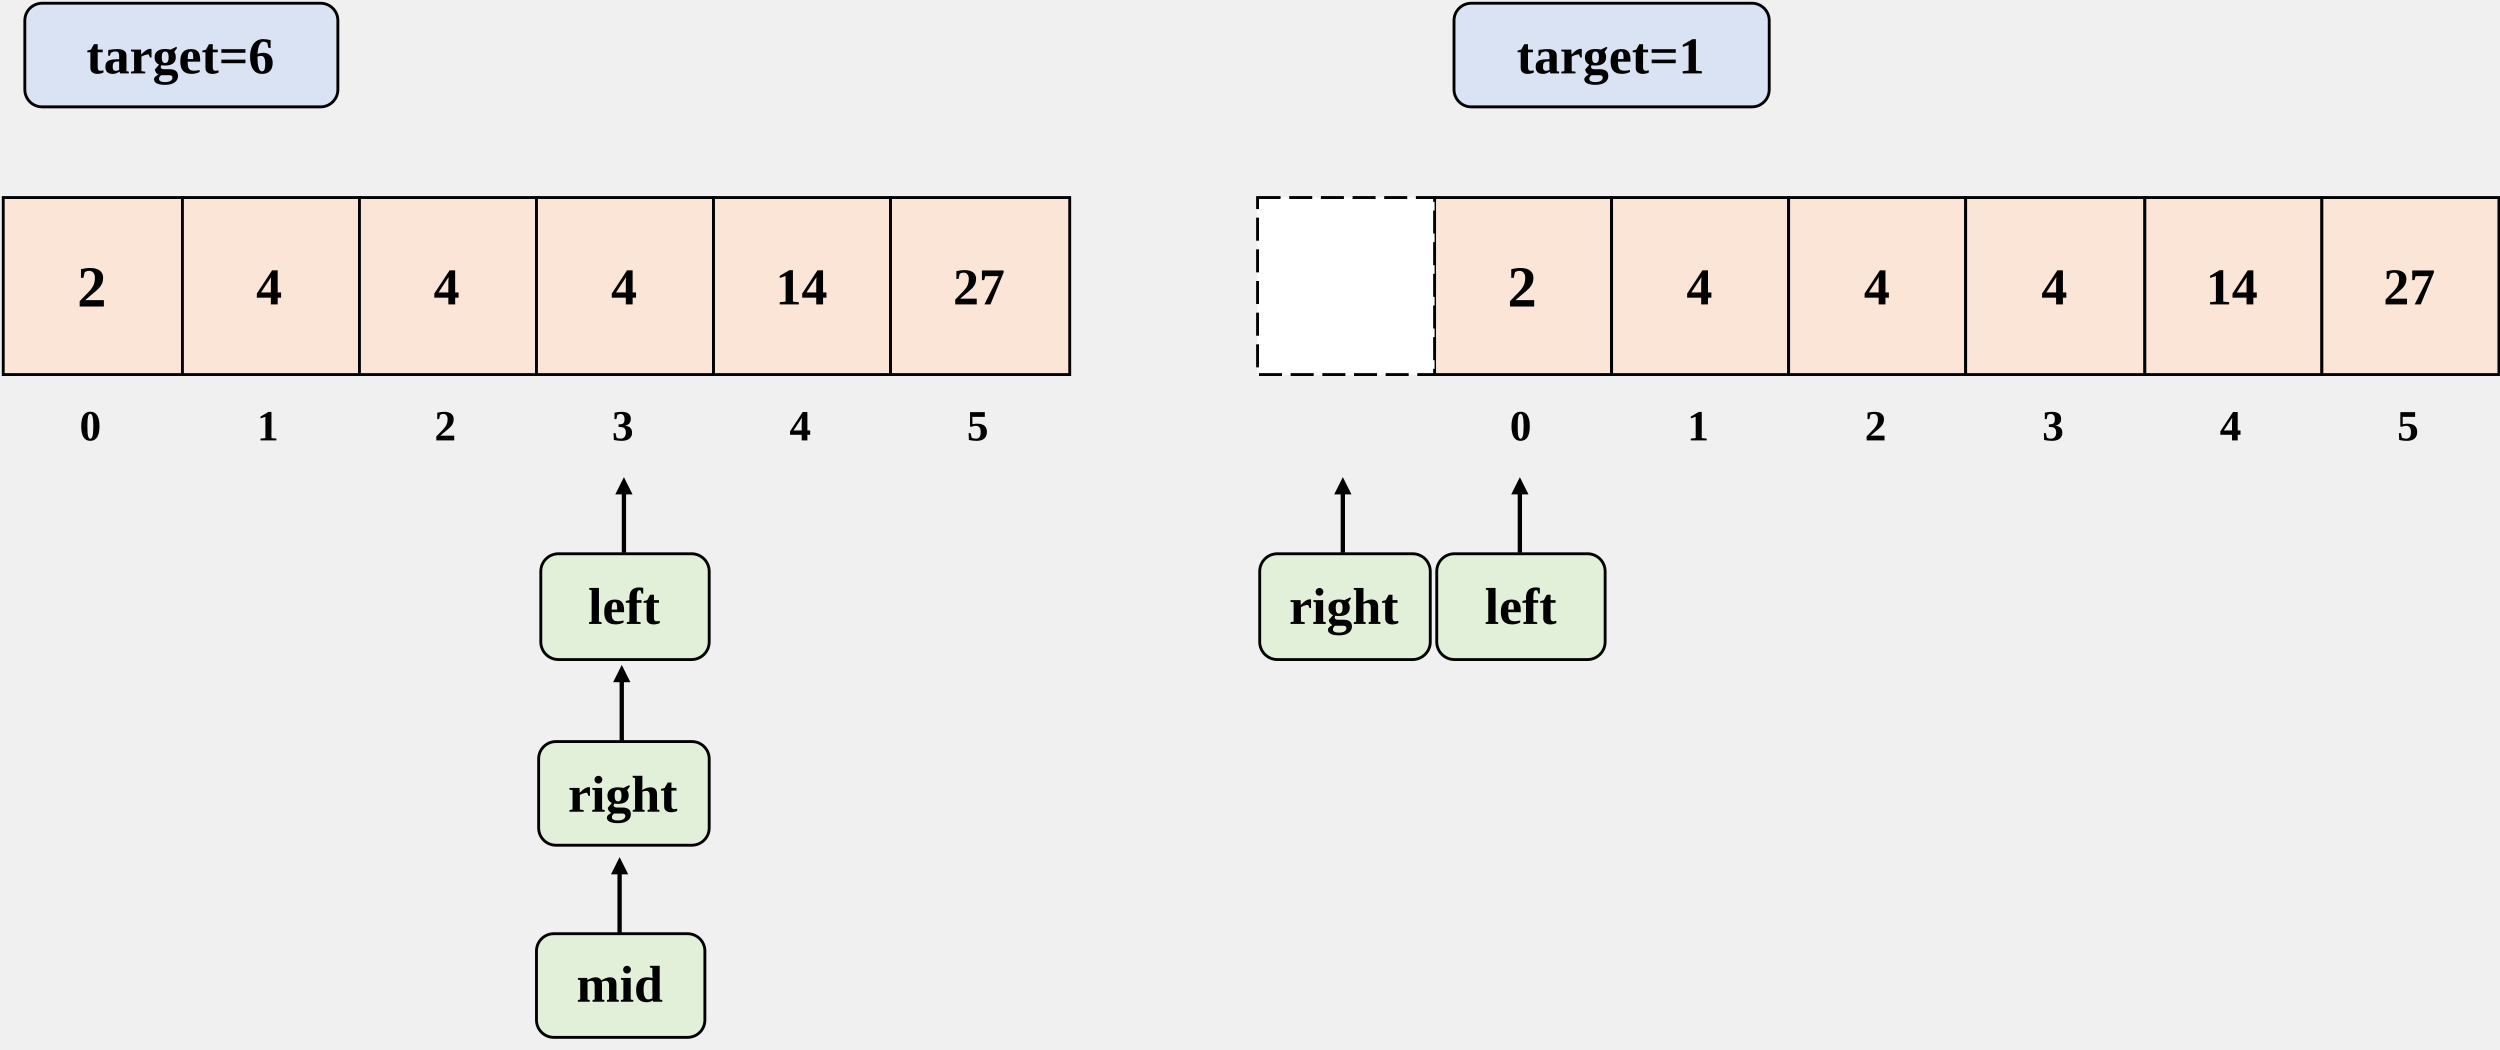
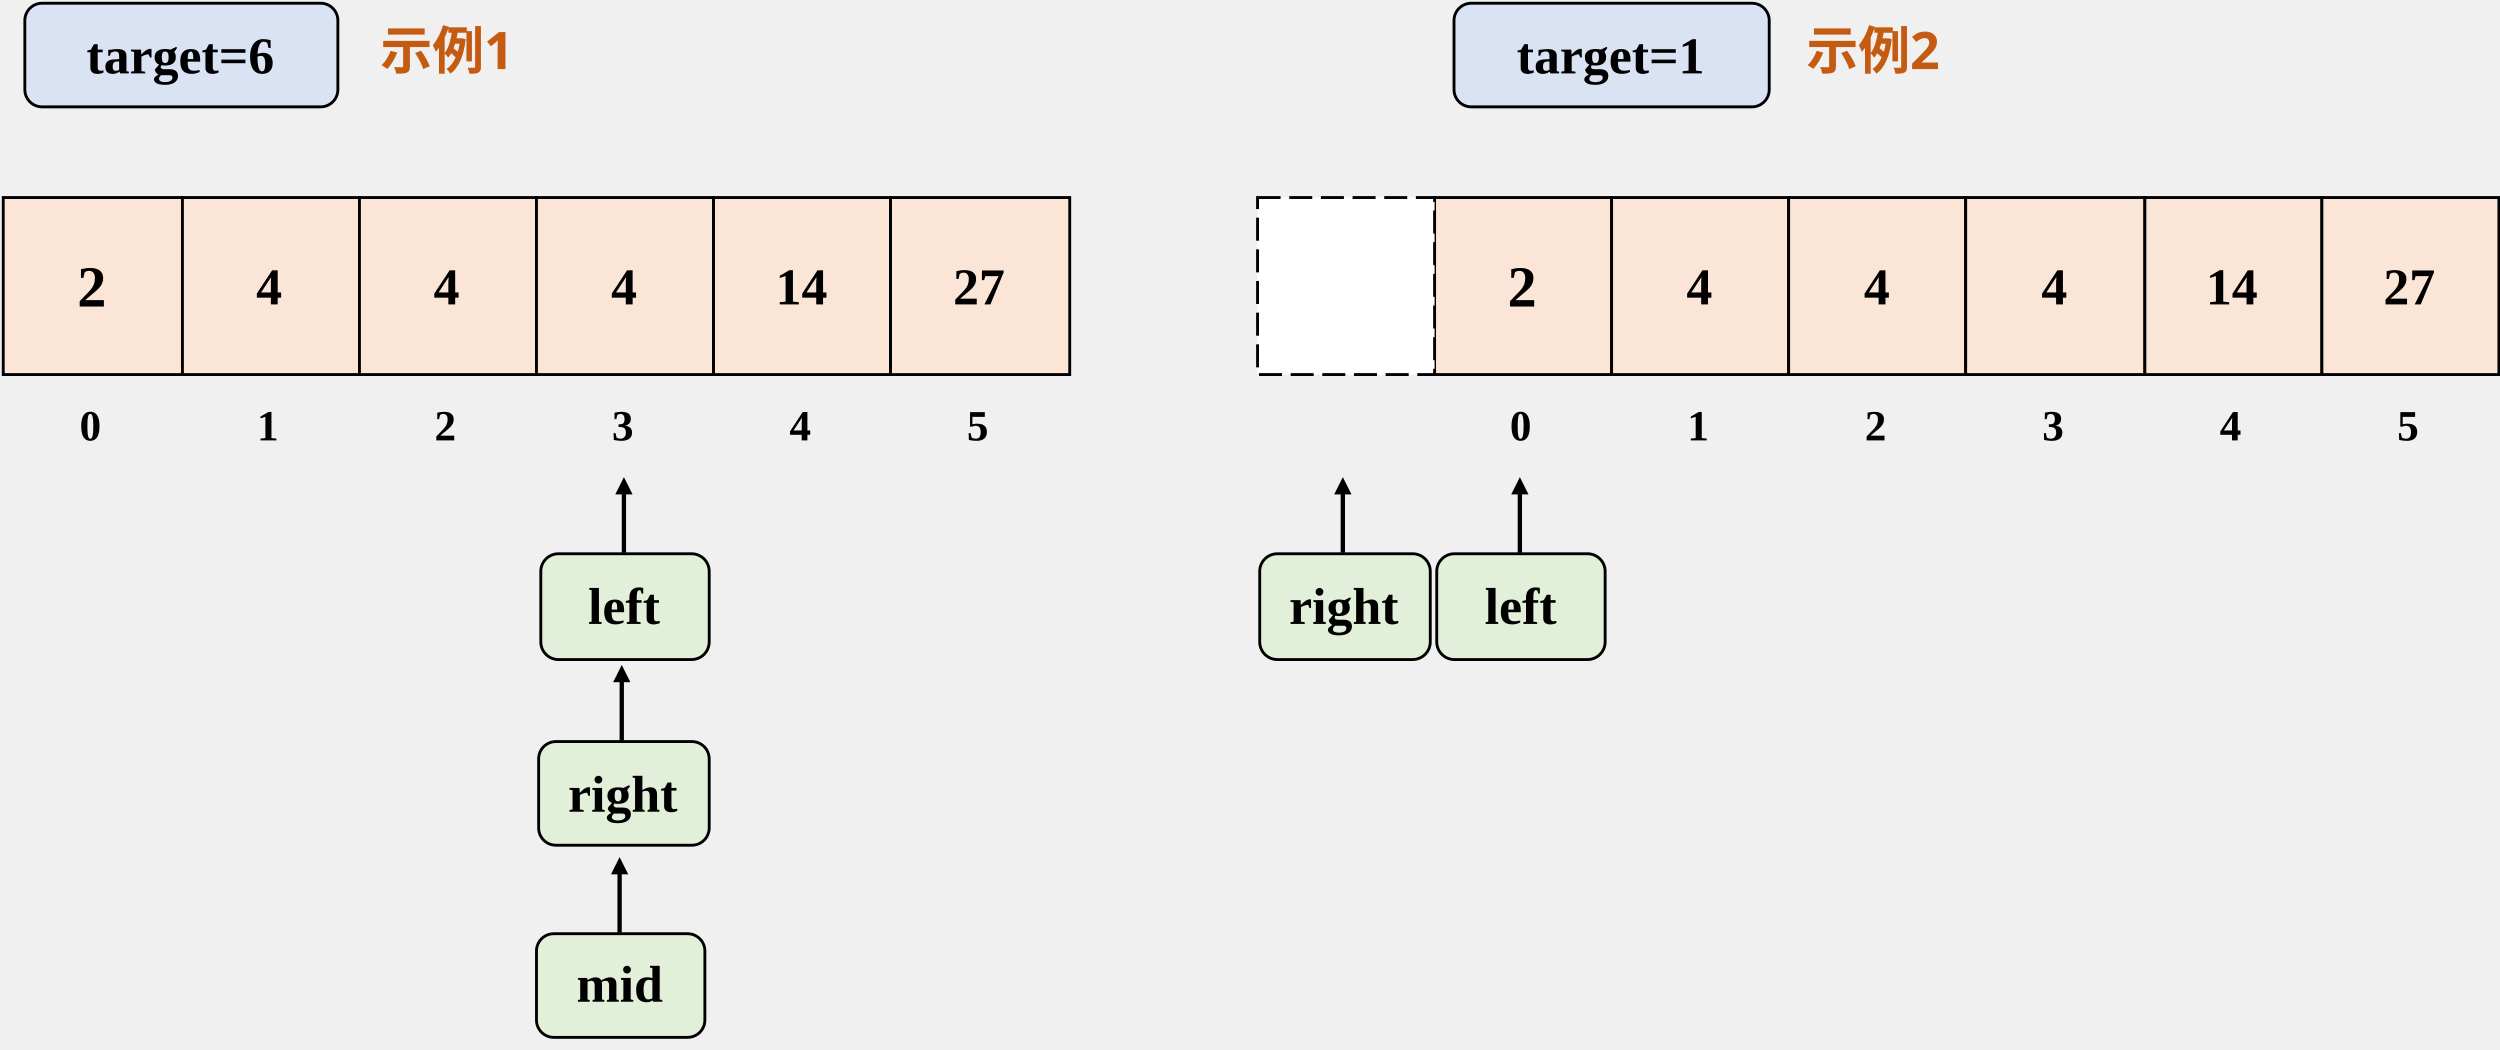
<svg xmlns="http://www.w3.org/2000/svg" width="1158" height="486" overflow="hidden">
  <defs>
    <clipPath id="clip0">
      <rect x="55" y="196" width="1158" height="486" />
    </clipPath>
  </defs>
  <g clip-path="url(#clip0)" transform="translate(-55 -196)">
    <rect x="56.5" y="287.5" width="83" height="82" stroke="#000000" stroke-width="1.333" stroke-miterlimit="8" fill="#FBE5D6" />
    <text font-family="Times New Roman,Times New Roman_MSFontService,sans-serif" font-weight="700" font-size="27" transform="translate(90.771 338)">2</text>
    <rect x="139.5" y="287.5" width="82" height="82" stroke="#000000" stroke-width="1.333" stroke-miterlimit="8" fill="#FBE5D6" />
    <text font-family="Times New Roman,Times New Roman_MSFontService,sans-serif" font-weight="700" font-size="24" transform="translate(173.641 337)">4</text>
    <rect x="221.5" y="287.5" width="82" height="82" stroke="#000000" stroke-width="1.333" stroke-miterlimit="8" fill="#FBE5D6" />
    <text font-family="Times New Roman,Times New Roman_MSFontService,sans-serif" font-weight="700" font-size="24" transform="translate(255.845 337)">4</text>
    <rect x="303.5" y="287.5" width="82" height="82" stroke="#000000" stroke-width="1.333" stroke-miterlimit="8" fill="#FBE5D6" />
    <text font-family="Times New Roman,Times New Roman_MSFontService,sans-serif" font-weight="700" font-size="24" transform="translate(338.048 337)">4</text>
    <rect x="385.5" y="287.5" width="82" height="82" stroke="#000000" stroke-width="1.333" stroke-miterlimit="8" fill="#FBE5D6" />
    <text font-family="Times New Roman,Times New Roman_MSFontService,sans-serif" font-weight="700" font-size="24" transform="translate(414.252 337)">14</text>
    <rect x="467.5" y="287.5" width="83" height="82" stroke="#000000" stroke-width="1.333" stroke-miterlimit="8" fill="#FBE5D6" />
    <text font-family="Times New Roman,Times New Roman_MSFontService,sans-serif" font-weight="700" font-size="24" transform="translate(496.456 337)">27</text>
    <path d="M305.5 460.667C305.5 456.156 309.156 452.5 313.667 452.5L375.333 452.5C379.844 452.5 383.5 456.156 383.5 460.667L383.5 493.333C383.5 497.844 379.844 501.5 375.333 501.5L313.667 501.5C309.156 501.5 305.5 497.844 305.5 493.333Z" stroke="#000000" stroke-width="1.333" stroke-miterlimit="8" fill="#E2F0D9" fill-rule="evenodd" />
    <text font-family="Times New Roman,Times New Roman_MSFontService,sans-serif" font-weight="700" font-size="24" transform="translate(327.382 485)">left</text>
    <path d="M1-2.99398e-06 1 28.399-1 28.399-1 2.99398e-06ZM4 27.066 0 35.066-4 27.066Z" transform="matrix(1 0 0 -1 344 452.066)" />
    <path d="M304.5 547.5C304.5 543.082 308.082 539.5 312.5 539.5L375.5 539.5C379.918 539.5 383.5 543.082 383.5 547.5L383.5 579.5C383.5 583.918 379.918 587.5 375.5 587.5L312.5 587.5C308.082 587.5 304.5 583.918 304.5 579.5Z" stroke="#000000" stroke-width="1.333" stroke-miterlimit="8" fill="#E2F0D9" fill-rule="evenodd" />
    <text font-family="Times New Roman,Times New Roman_MSFontService,sans-serif" font-weight="700" font-size="24" transform="translate(318.126 572)">right</text>
    <path d="M1-2.99398e-06 1 28.399-1 28.399-1 2.99398e-06ZM4 27.066 0 35.066-4 27.066Z" transform="matrix(1 0 0 -1 343 539.066)" />
    <text font-family="Times New Roman,Times New Roman_MSFontService,sans-serif" font-weight="700" font-size="20" transform="translate(91.8486 400)">0<tspan font-size="20" x="82.204" y="0">1</tspan>
      <tspan font-size="20" x="164.407" y="0">2</tspan>
      <tspan font-size="20" x="246.611" y="0">3</tspan>
      <tspan font-size="20" x="328.814" y="0">4</tspan>
      <tspan font-size="20" x="411.018" y="0">5</tspan>
    </text>
    <path d="M303.5 636.5C303.5 632.082 307.082 628.5 311.5 628.5L373.5 628.5C377.918 628.5 381.5 632.082 381.5 636.5L381.5 668.5C381.5 672.918 377.918 676.5 373.5 676.5L311.5 676.5C307.082 676.5 303.5 672.918 303.5 668.5Z" stroke="#000000" stroke-width="1.333" stroke-miterlimit="8" fill="#E2F0D9" fill-rule="evenodd" />
    <text font-family="Times New Roman,Times New Roman_MSFontService,sans-serif" font-weight="700" font-size="24" transform="translate(322.036 660)">mid</text>
    <path d="M1-2.99398e-06 1 28.399-1 28.399-1 2.99398e-06ZM4 27.066 0 35.066-4 27.066Z" transform="matrix(1 0 0 -1 342 628.066)" />
    <path d="M66.5 205.5C66.5 201.082 70.082 197.5 74.5 197.5L203.5 197.5C207.918 197.5 211.5 201.082 211.5 205.5L211.5 237.5C211.5 241.918 207.918 245.5 203.5 245.5L74.5 245.5C70.082 245.5 66.5 241.918 66.5 237.5Z" stroke="#000000" stroke-width="1.333" stroke-miterlimit="8" fill="#DAE3F3" fill-rule="evenodd" />
    <text font-family="Times New Roman,Times New Roman_MSFontService,sans-serif" font-weight="700" font-size="24" transform="translate(95.0394 230)">target=6</text>
    <rect x="719.5" y="287.5" width="82" height="82" stroke="#000000" stroke-width="1.333" stroke-miterlimit="8" fill="#FBE5D6" />
    <text font-family="Times New Roman,Times New Roman_MSFontService,sans-serif" font-weight="700" font-size="27" transform="translate(753.284 338)">2</text>
    <rect x="801.5" y="287.5" width="82" height="82" stroke="#000000" stroke-width="1.333" stroke-miterlimit="8" fill="#FBE5D6" />
    <text font-family="Times New Roman,Times New Roman_MSFontService,sans-serif" font-weight="700" font-size="24" transform="translate(836.155 337)">4</text>
    <rect x="883.5" y="287.5" width="82" height="82" stroke="#000000" stroke-width="1.333" stroke-miterlimit="8" fill="#FBE5D6" />
    <text font-family="Times New Roman,Times New Roman_MSFontService,sans-serif" font-weight="700" font-size="24" transform="translate(918.358 337)">4</text>
    <rect x="965.5" y="287.5" width="83" height="82" stroke="#000000" stroke-width="1.333" stroke-miterlimit="8" fill="#FBE5D6" />
    <text font-family="Times New Roman,Times New Roman_MSFontService,sans-serif" font-weight="700" font-size="24" transform="translate(1000.56 337)">4</text>
    <rect x="1048.5" y="287.5" width="82" height="82" stroke="#000000" stroke-width="1.333" stroke-miterlimit="8" fill="#FBE5D6" />
    <text font-family="Times New Roman,Times New Roman_MSFontService,sans-serif" font-weight="700" font-size="24" transform="translate(1076.77 337)">14</text>
    <rect x="1130.5" y="287.5" width="82" height="82" stroke="#000000" stroke-width="1.333" stroke-miterlimit="8" fill="#FBE5D6" />
    <text font-family="Times New Roman,Times New Roman_MSFontService,sans-serif" font-weight="700" font-size="24" transform="translate(1158.97 337)">27</text>
    <path d="M720.5 460.667C720.5 456.156 724.156 452.5 728.667 452.5L790.333 452.5C794.844 452.5 798.5 456.156 798.5 460.667L798.5 493.333C798.5 497.844 794.844 501.5 790.333 501.5L728.667 501.5C724.156 501.5 720.5 497.844 720.5 493.333Z" stroke="#000000" stroke-width="1.333" stroke-miterlimit="8" fill="#E2F0D9" fill-rule="evenodd" />
    <text font-family="Times New Roman,Times New Roman_MSFontService,sans-serif" font-weight="700" font-size="24" transform="translate(742.695 485)">left</text>
    <path d="M1-2.99398e-06 1 28.399-1 28.399-1 2.99398e-06ZM4 27.066 0 35.066-4 27.066Z" transform="matrix(1 0 0 -1 759 452.066)" />
    <path d="M638.5 460.667C638.5 456.156 642.156 452.5 646.667 452.5L709.333 452.5C713.844 452.5 717.5 456.156 717.5 460.667L717.5 493.333C717.5 497.844 713.844 501.5 709.333 501.5L646.667 501.5C642.156 501.5 638.5 497.844 638.5 493.333Z" stroke="#000000" stroke-width="1.333" stroke-miterlimit="8" fill="#E2F0D9" fill-rule="evenodd" />
    <text font-family="Times New Roman,Times New Roman_MSFontService,sans-serif" font-weight="700" font-size="24" transform="translate(652.127 485)">right</text>
    <path d="M1-2.99398e-06 1 28.399-1 28.399-1 2.99398e-06ZM4 27.066 0 35.066-4 27.066Z" transform="matrix(1 0 0 -1 677 452.066)" />
    <text font-family="Times New Roman,Times New Roman_MSFontService,sans-serif" font-weight="700" font-size="20" transform="translate(754.362 400)">0<tspan font-size="20" x="82.204" y="0">1</tspan>
      <tspan font-size="20" x="164.407" y="0">2</tspan>
      <tspan font-size="20" x="246.611" y="0">3</tspan>
      <tspan font-size="20" x="328.814" y="0">4</tspan>
      <tspan font-size="20" x="411.018" y="0">5</tspan>
    </text>
    <path d="M728.5 205.5C728.5 201.082 732.082 197.5 736.5 197.5L866.5 197.5C870.918 197.5 874.5 201.082 874.5 205.5L874.5 237.5C874.5 241.918 870.918 245.5 866.5 245.5L736.5 245.5C732.082 245.5 728.5 241.918 728.5 237.5Z" stroke="#000000" stroke-width="1.333" stroke-miterlimit="8" fill="#DAE3F3" fill-rule="evenodd" />
    <text font-family="Times New Roman,Times New Roman_MSFontService,sans-serif" font-weight="700" font-size="24" transform="translate(757.553 230)">target=1</text>
    <rect x="637.5" y="287.5" width="82" height="82" stroke="#000000" stroke-width="1.333" stroke-miterlimit="8" stroke-dasharray="10.667 4" fill="#FFFFFF" />
+     <text fill="#C55A11" font-family="DengXian,DengXian_MSFontService,sans-serif" font-weight="700" font-size="24" transform="translate(231.206 228)">示例<tspan font-size="24" x="48" y="0">1</tspan>
+       <tspan font-size="24" x="660.539" y="0">示例</tspan>2</text>
  </g>
</svg>
